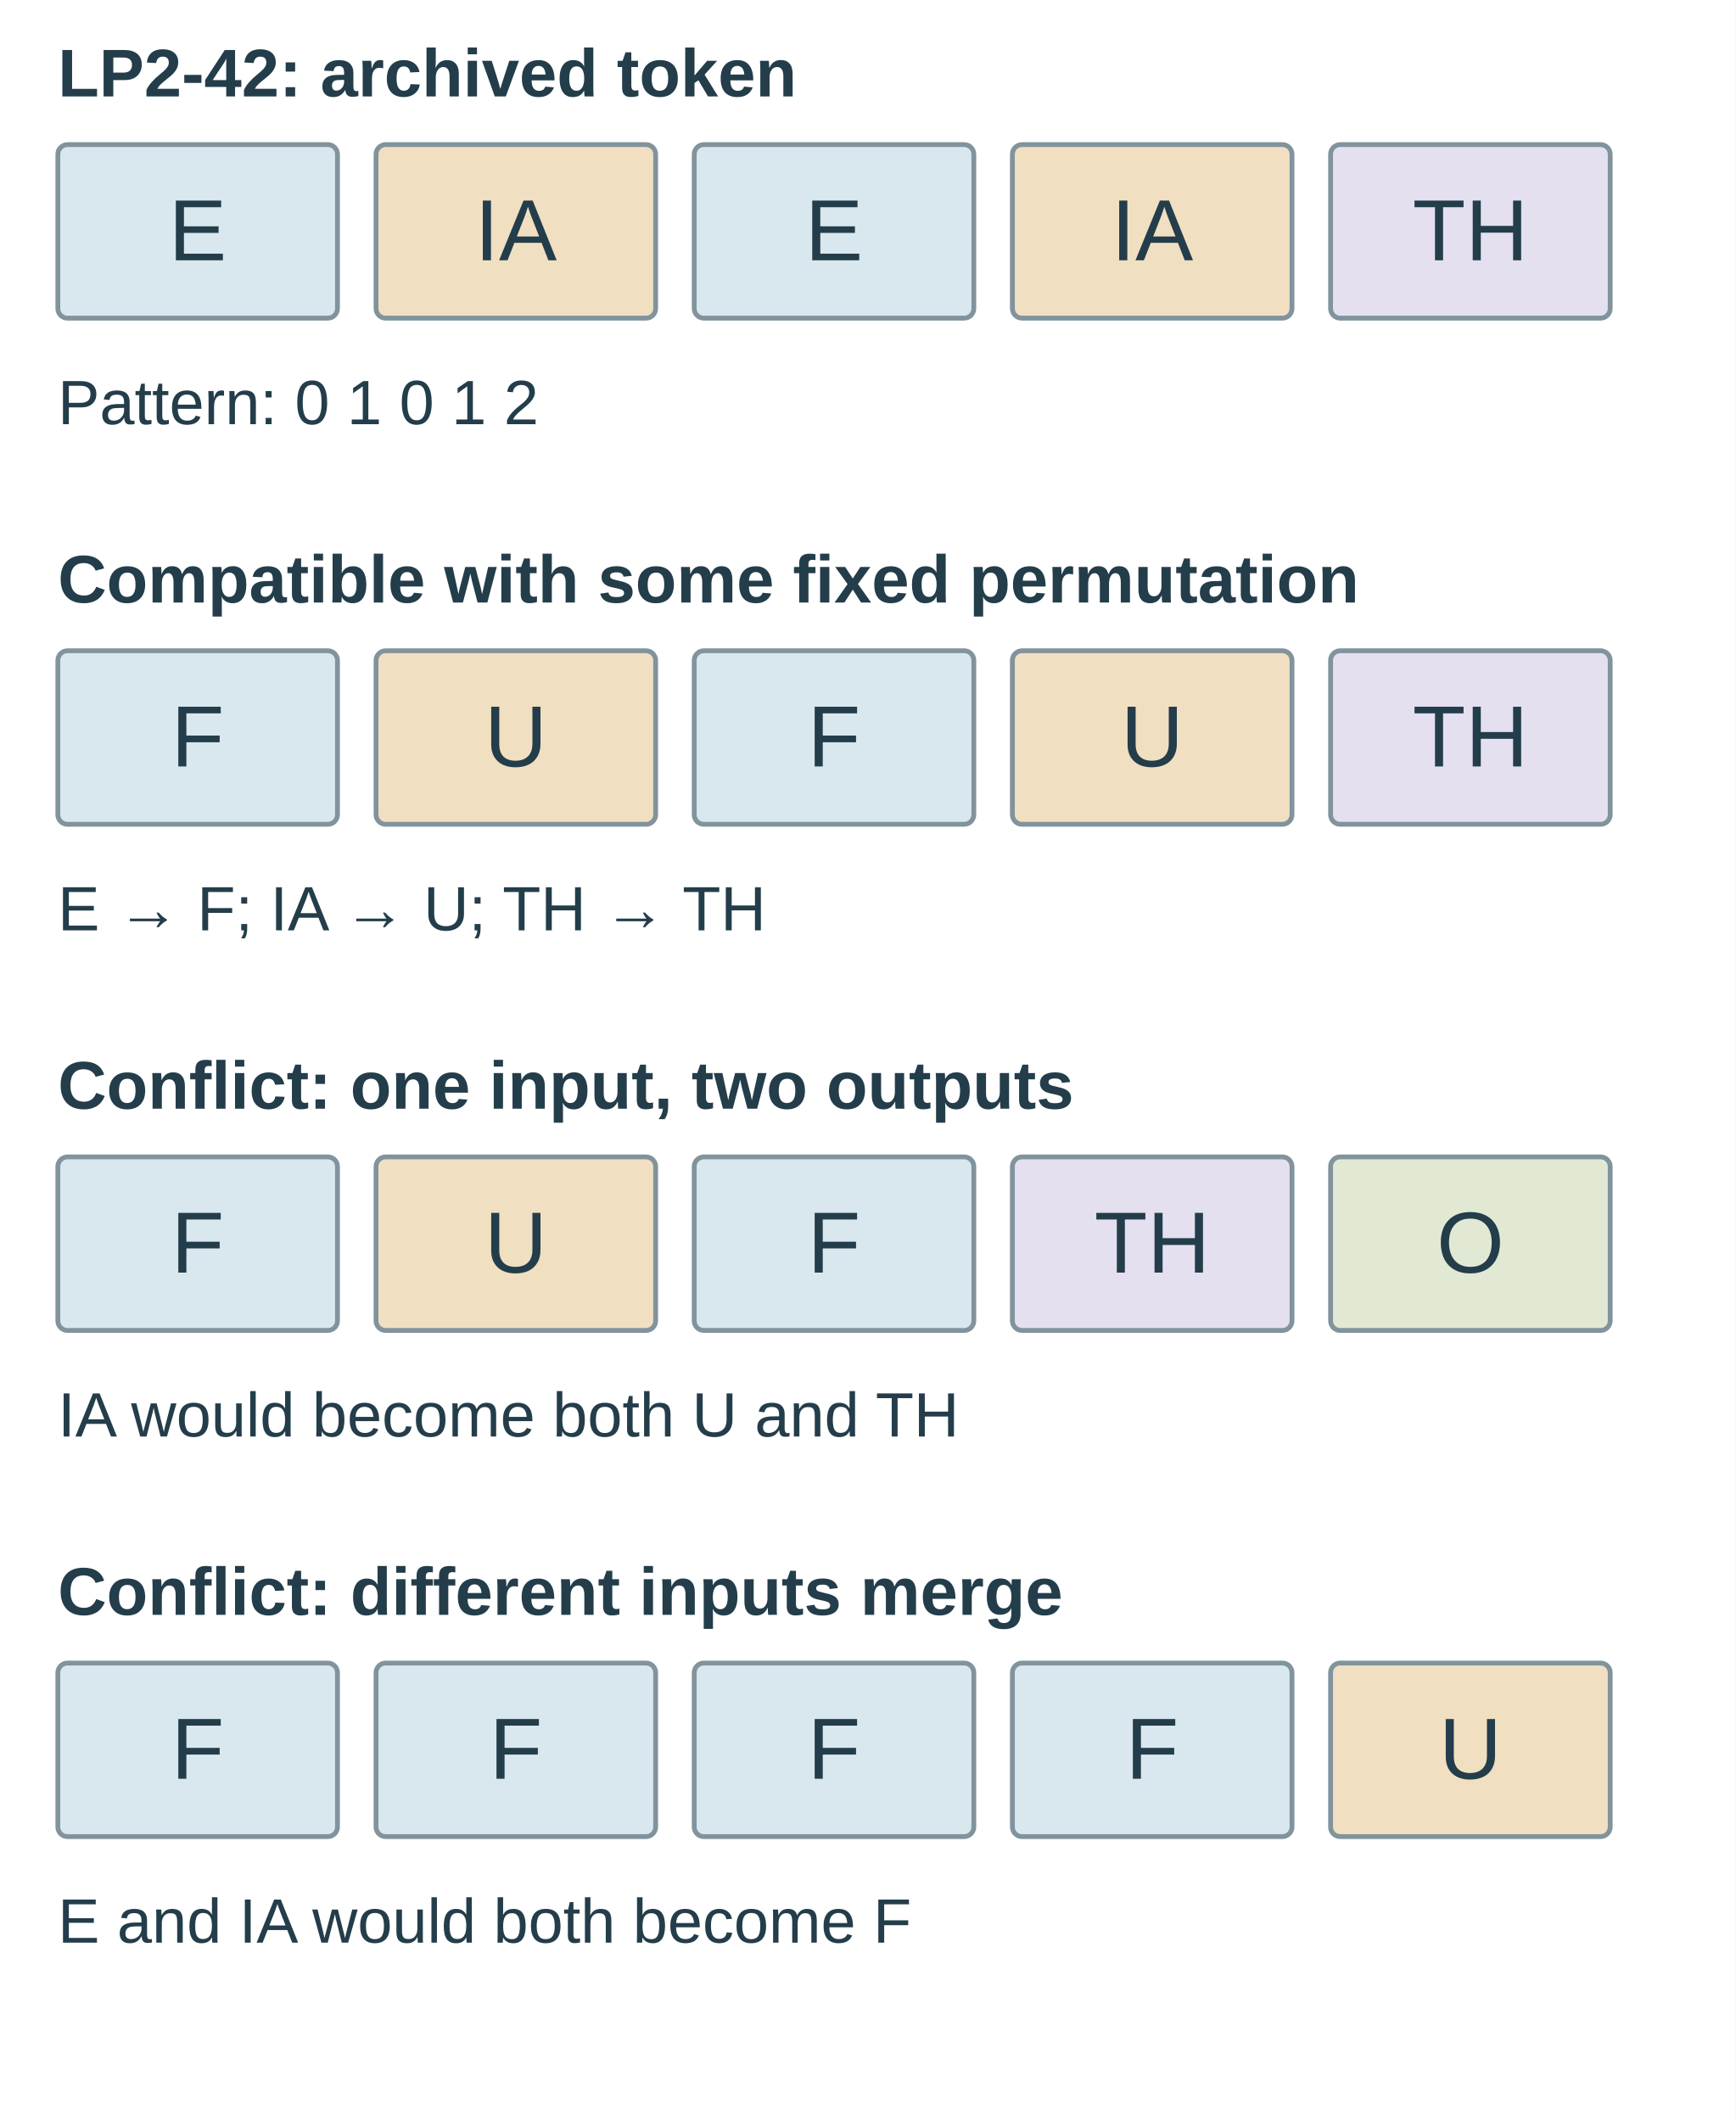
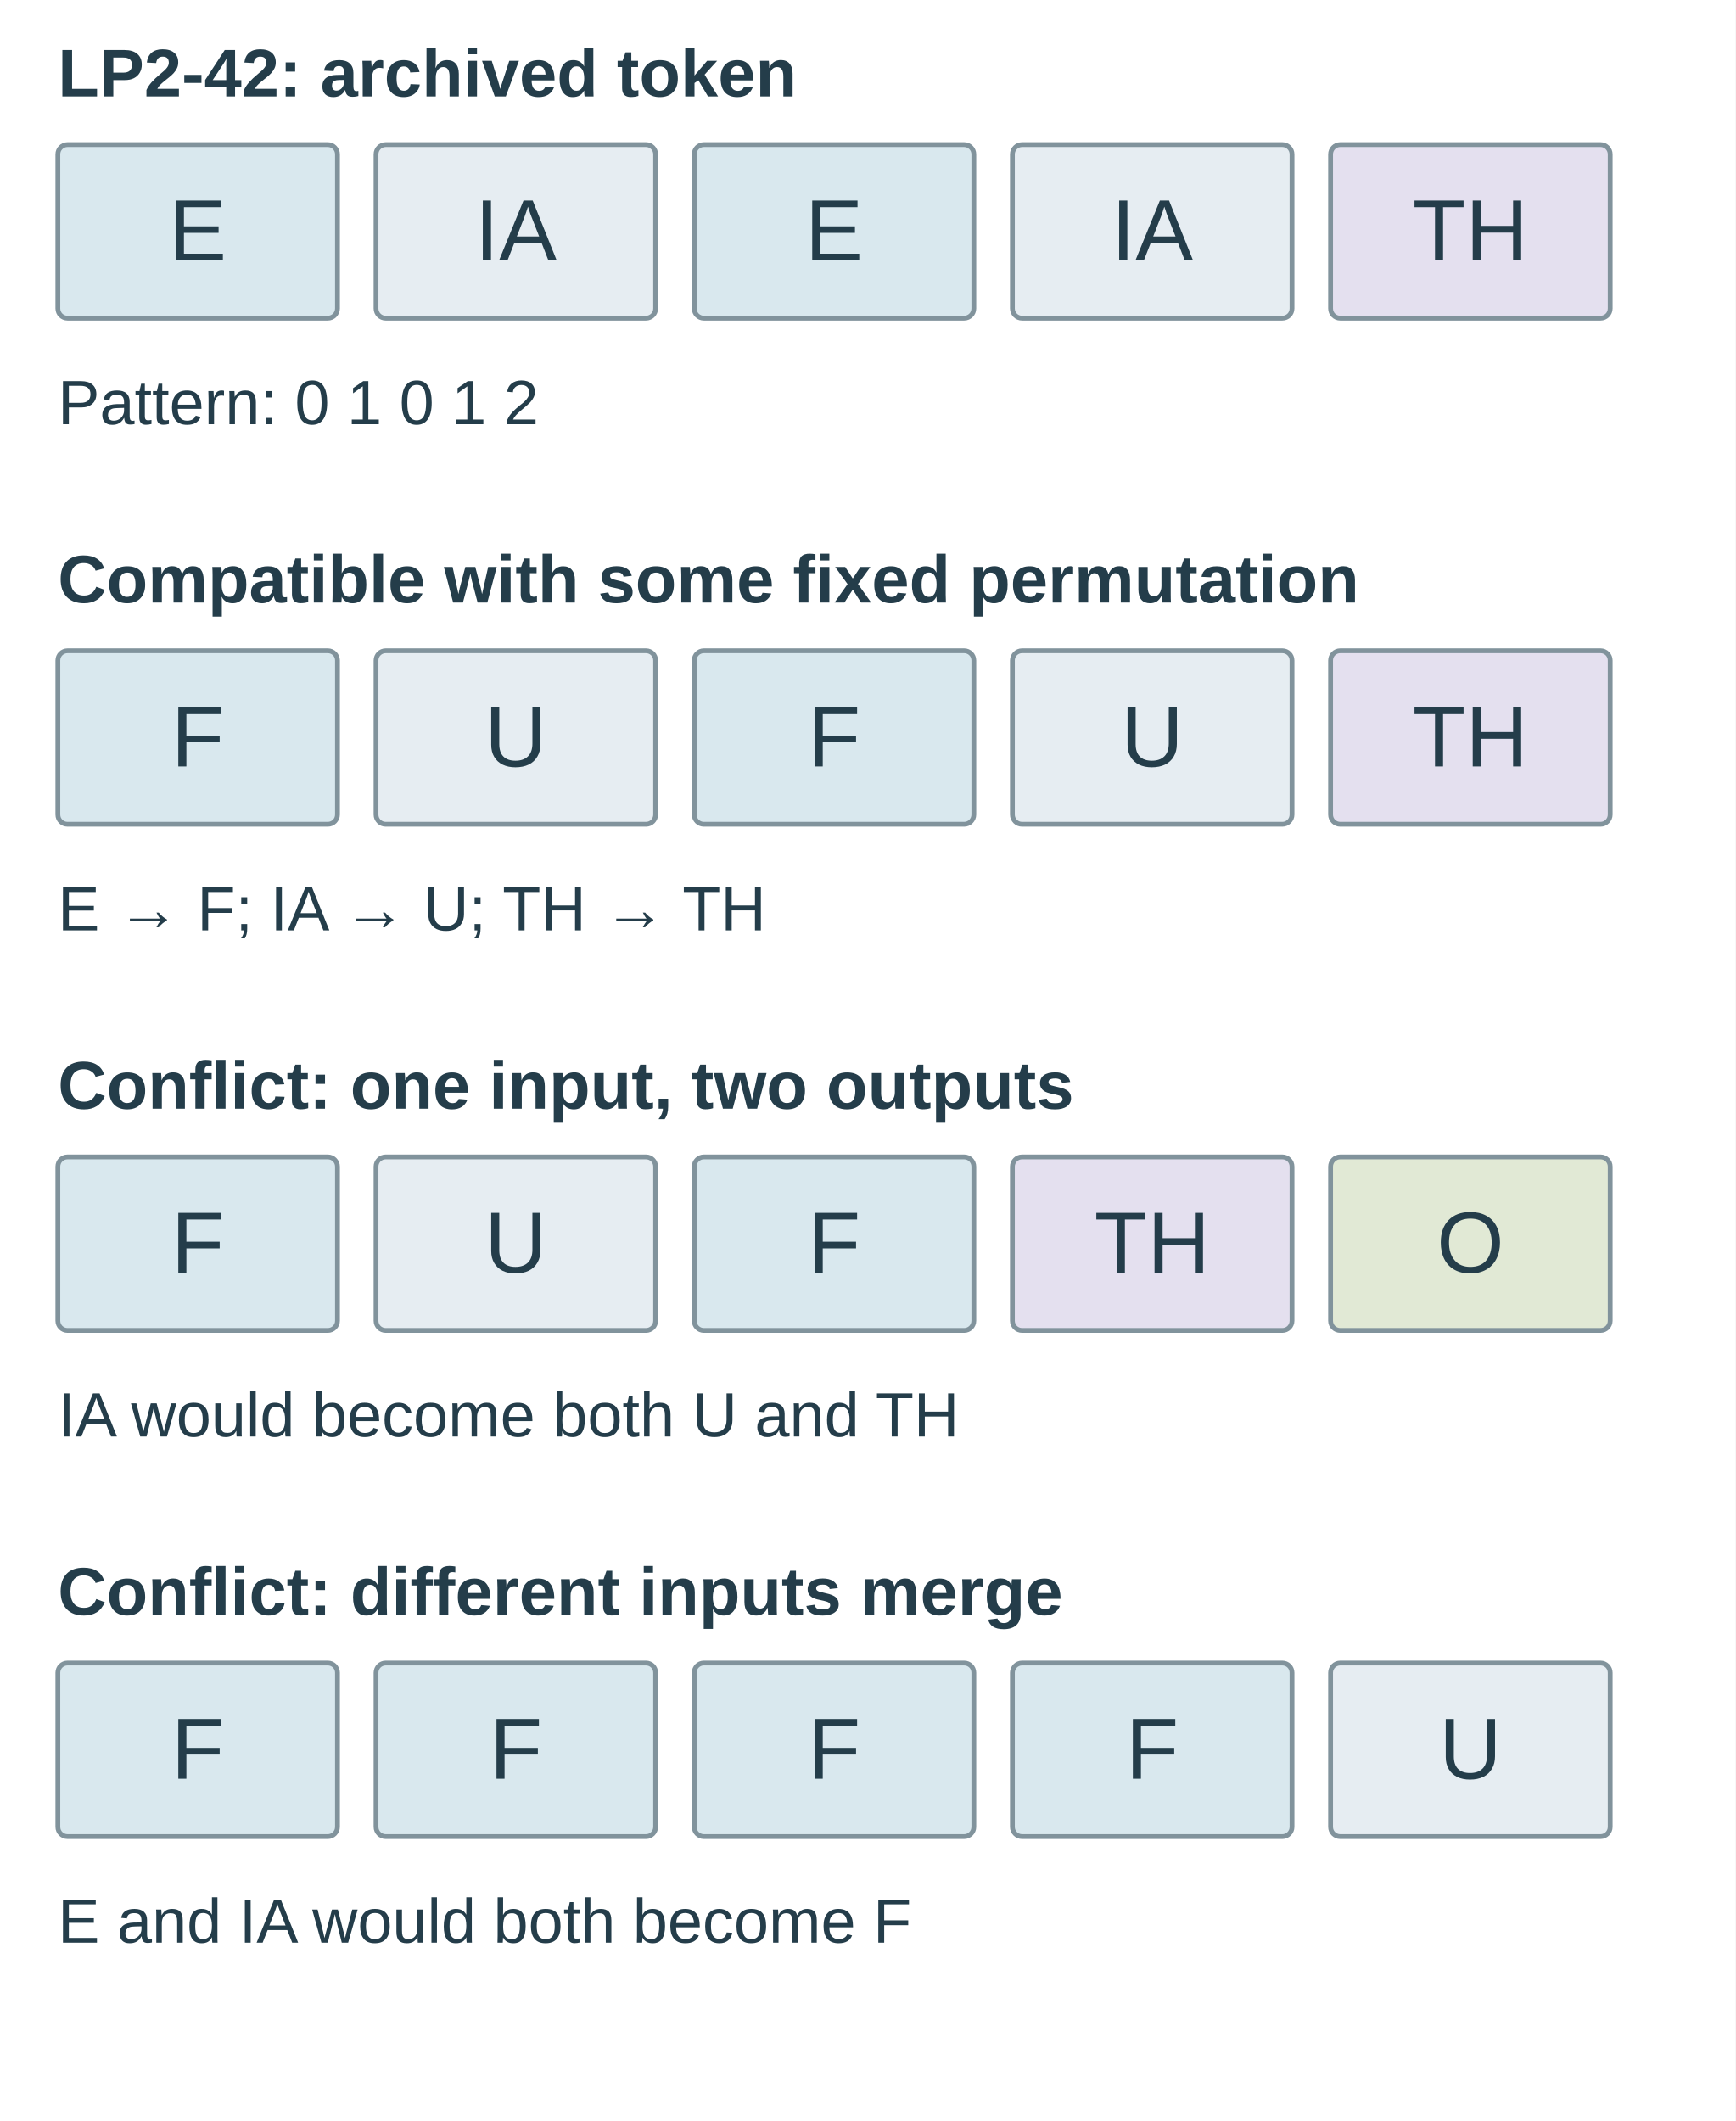
<svg xmlns="http://www.w3.org/2000/svg" width="360" height="440" viewBox="0 0 360 440" role="img" aria-labelledby="title desc">
  <rect width="360" height="440" fill="#fff" />
  <g font-family="Arial, sans-serif" fill="#243d4a">
    <text x="12" y="20" font-size="14" font-weight="bold">LP2-42: archived token</text>
    <rect x="12" y="30" width="58" height="36" rx="2" fill="#d9e8ee" stroke="#81939c" />
    <text x="41" y="54" text-anchor="middle" font-size="18">E</text>
-     <rect x="78" y="30" width="58" height="36" rx="2" fill="#f1dfc2" stroke="#81939c" />
+     <rect x="78" y="30" width="58" height="36" rx="2" fill="#e6edf2" stroke="#81939c" />
    <text x="107" y="54" text-anchor="middle" font-size="18">IA</text>
    <rect x="144" y="30" width="58" height="36" rx="2" fill="#d9e8ee" stroke="#81939c" />
    <text x="173" y="54" text-anchor="middle" font-size="18">E</text>
-     <rect x="210" y="30" width="58" height="36" rx="2" fill="#f1dfc2" stroke="#81939c" />
+     <rect x="210" y="30" width="58" height="36" rx="2" fill="#e6edf2" stroke="#81939c" />
    <text x="239" y="54" text-anchor="middle" font-size="18">IA</text>
    <rect x="276" y="30" width="58" height="36" rx="2" fill="#e4e0ef" stroke="#81939c" />
    <text x="305" y="54" text-anchor="middle" font-size="18">TH</text>
    <text x="12" y="88" font-size="13">Pattern: 0 1 0 1 2</text>
    <text x="12" y="125" font-size="14" font-weight="bold">Compatible with some fixed permutation</text>
    <rect x="12" y="135" width="58" height="36" rx="2" fill="#d9e8ee" stroke="#81939c" />
    <text x="41" y="159" text-anchor="middle" font-size="18">F</text>
-     <rect x="78" y="135" width="58" height="36" rx="2" fill="#f1dfc2" stroke="#81939c" />
+     <rect x="78" y="135" width="58" height="36" rx="2" fill="#e6edf2" stroke="#81939c" />
    <text x="107" y="159" text-anchor="middle" font-size="18">U</text>
    <rect x="144" y="135" width="58" height="36" rx="2" fill="#d9e8ee" stroke="#81939c" />
    <text x="173" y="159" text-anchor="middle" font-size="18">F</text>
-     <rect x="210" y="135" width="58" height="36" rx="2" fill="#f1dfc2" stroke="#81939c" />
+     <rect x="210" y="135" width="58" height="36" rx="2" fill="#e6edf2" stroke="#81939c" />
    <text x="239" y="159" text-anchor="middle" font-size="18">U</text>
    <rect x="276" y="135" width="58" height="36" rx="2" fill="#e4e0ef" stroke="#81939c" />
    <text x="305" y="159" text-anchor="middle" font-size="18">TH</text>
    <text x="12" y="193" font-size="13">E → F; IA → U; TH → TH</text>
    <text x="12" y="230" font-size="14" font-weight="bold">Conflict: one input, two outputs</text>
    <rect x="12" y="240" width="58" height="36" rx="2" fill="#d9e8ee" stroke="#81939c" />
    <text x="41" y="264" text-anchor="middle" font-size="18">F</text>
-     <rect x="78" y="240" width="58" height="36" rx="2" fill="#f1dfc2" stroke="#81939c" />
+     <rect x="78" y="240" width="58" height="36" rx="2" fill="#e6edf2" stroke="#81939c" />
    <text x="107" y="264" text-anchor="middle" font-size="18">U</text>
    <rect x="144" y="240" width="58" height="36" rx="2" fill="#d9e8ee" stroke="#81939c" />
    <text x="173" y="264" text-anchor="middle" font-size="18">F</text>
    <rect x="210" y="240" width="58" height="36" rx="2" fill="#e4e0ef" stroke="#81939c" />
    <text x="239" y="264" text-anchor="middle" font-size="18">TH</text>
    <rect x="276" y="240" width="58" height="36" rx="2" fill="#e1e9d5" stroke="#81939c" />
    <text x="305" y="264" text-anchor="middle" font-size="18">O</text>
    <text x="12" y="298" font-size="13">IA would become both U and TH</text>
    <text x="12" y="335" font-size="14" font-weight="bold">Conflict: different inputs merge</text>
    <rect x="12" y="345" width="58" height="36" rx="2" fill="#d9e8ee" stroke="#81939c" />
    <text x="41" y="369" text-anchor="middle" font-size="18">F</text>
    <rect x="78" y="345" width="58" height="36" rx="2" fill="#d9e8ee" stroke="#81939c" />
    <text x="107" y="369" text-anchor="middle" font-size="18">F</text>
    <rect x="144" y="345" width="58" height="36" rx="2" fill="#d9e8ee" stroke="#81939c" />
    <text x="173" y="369" text-anchor="middle" font-size="18">F</text>
    <rect x="210" y="345" width="58" height="36" rx="2" fill="#d9e8ee" stroke="#81939c" />
    <text x="239" y="369" text-anchor="middle" font-size="18">F</text>
-     <rect x="276" y="345" width="58" height="36" rx="2" fill="#f1dfc2" stroke="#81939c" />
+     <rect x="276" y="345" width="58" height="36" rx="2" fill="#e6edf2" stroke="#81939c" />
    <text x="305" y="369" text-anchor="middle" font-size="18">U</text>
    <text x="12" y="403" font-size="13">E and IA would both become F</text>
  </g>
</svg>
